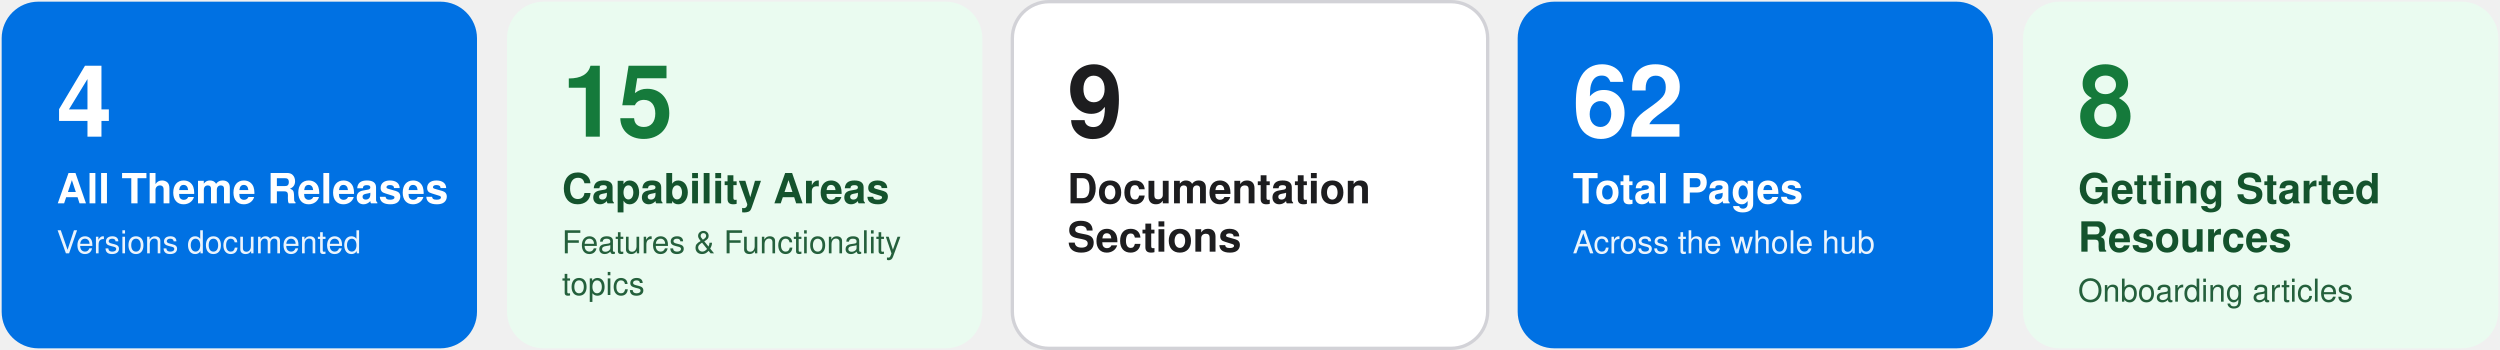
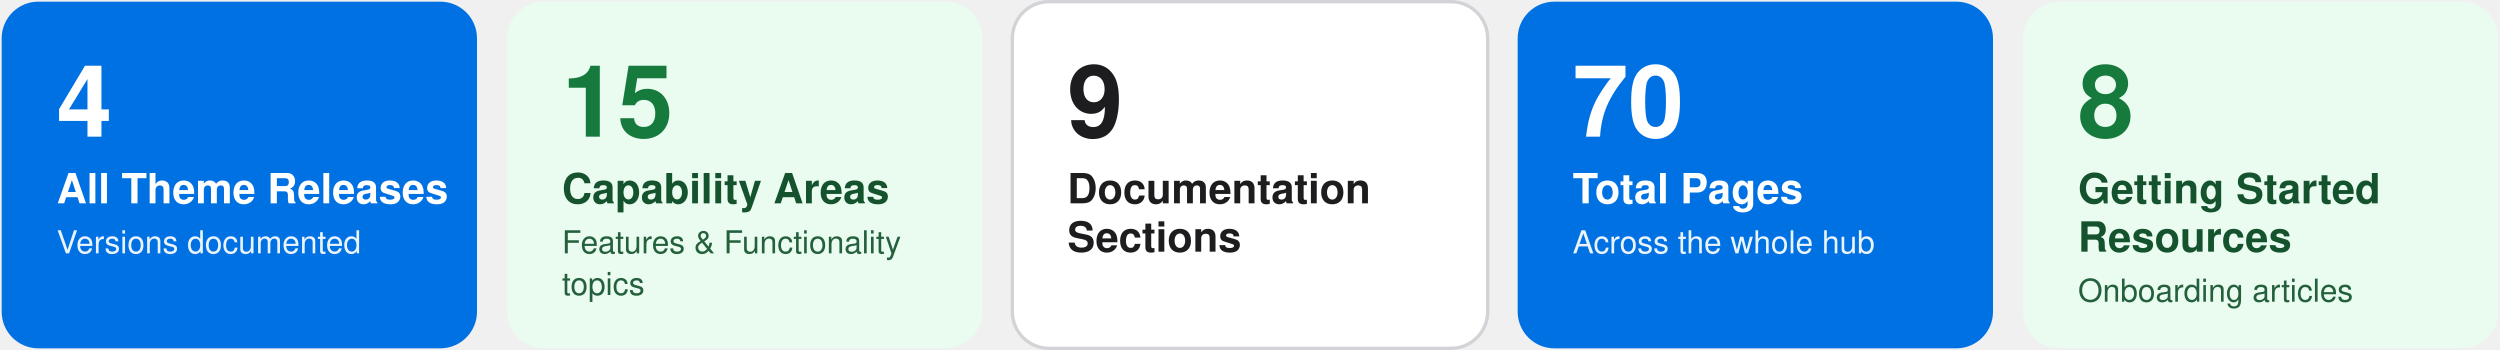
- <svg xmlns="http://www.w3.org/2000/svg" width="1500" height="210" viewBox="0 0 1500 210" role="img" aria-label="4 theme releases, 15 capability areas, 9 documentation sections, 62 total pages, 8 getting started resources" font-family="-apple-system,BlinkMacSystemFont,'SF Pro Text','Helvetica Neue',Helvetica,Arial,sans-serif">
+ <svg xmlns="http://www.w3.org/2000/svg" width="1500" height="210" viewBox="0 0 1500 210" role="img" aria-label="4 theme releases, 15 capability areas, 9 documentation sections, 70 total pages, 8 getting started resources" font-family="-apple-system,BlinkMacSystemFont,'SF Pro Text','Helvetica Neue',Helvetica,Arial,sans-serif">
  <rect x="1.0" y="1" width="285.2" height="208" rx="22" fill="#0071e3" />
  <text x="34.0" y="82" font-size="60" font-weight="800" fill="#ffffff">4</text>
  <text x="34.0" y="122" font-size="25" font-weight="700" fill="#ffffff">All Theme Releases</text>
  <text x="34.0" y="152" font-size="19" fill="#ffffff" opacity="0.92">Versions documented</text>
  <rect x="304.2" y="1" width="285.2" height="208" rx="22" fill="#eafbf0" />
  <text x="337.2" y="82" font-size="60" font-weight="800" fill="#157a3b">15</text>
  <text x="337.2" y="122" font-size="25" font-weight="700" fill="#14532d">Capability Areas</text>
  <text x="337.2" y="152" font-size="19" fill="#14532d" opacity="0.92">Features &amp; Functionality</text>
  <text x="337.2" y="177" font-size="19" fill="#14532d" opacity="0.92">topics</text>
  <rect x="607.4" y="1" width="285.2" height="208" rx="22" fill="#ffffff" stroke="#d2d2d7" stroke-width="2" />
  <text x="640.4" y="82" font-size="60" font-weight="800" fill="#1d1d1f">9</text>
  <text x="640.4" y="122" font-size="25" font-weight="700" fill="#1d1d1f">Documentation</text>
  <text x="640.4" y="151" font-size="25" font-weight="700" fill="#1d1d1f">Sections</text>
  <rect x="910.6" y="1" width="285.2" height="208" rx="22" fill="#0071e3" />
-   <text x="943.6" y="82" font-size="60" font-weight="800" fill="#ffffff">62</text>
+   <text x="943.6" y="82" font-size="60" font-weight="800" fill="#ffffff">70</text>
  <text x="943.6" y="122" font-size="25" font-weight="700" fill="#ffffff">Total Pages</text>
  <text x="943.6" y="152" font-size="19" fill="#ffffff" opacity="0.92">Across the whole hub</text>
  <rect x="1213.8" y="1" width="285.2" height="208" rx="22" fill="#eafbf0" />
  <text x="1246.8" y="82" font-size="60" font-weight="800" fill="#157a3b">8</text>
  <text x="1246.8" y="122" font-size="25" font-weight="700" fill="#14532d">Getting Started</text>
  <text x="1246.8" y="151" font-size="25" font-weight="700" fill="#14532d">Resources</text>
  <text x="1246.8" y="181" font-size="19" fill="#14532d" opacity="0.92">Onboarding articles</text>
</svg>
